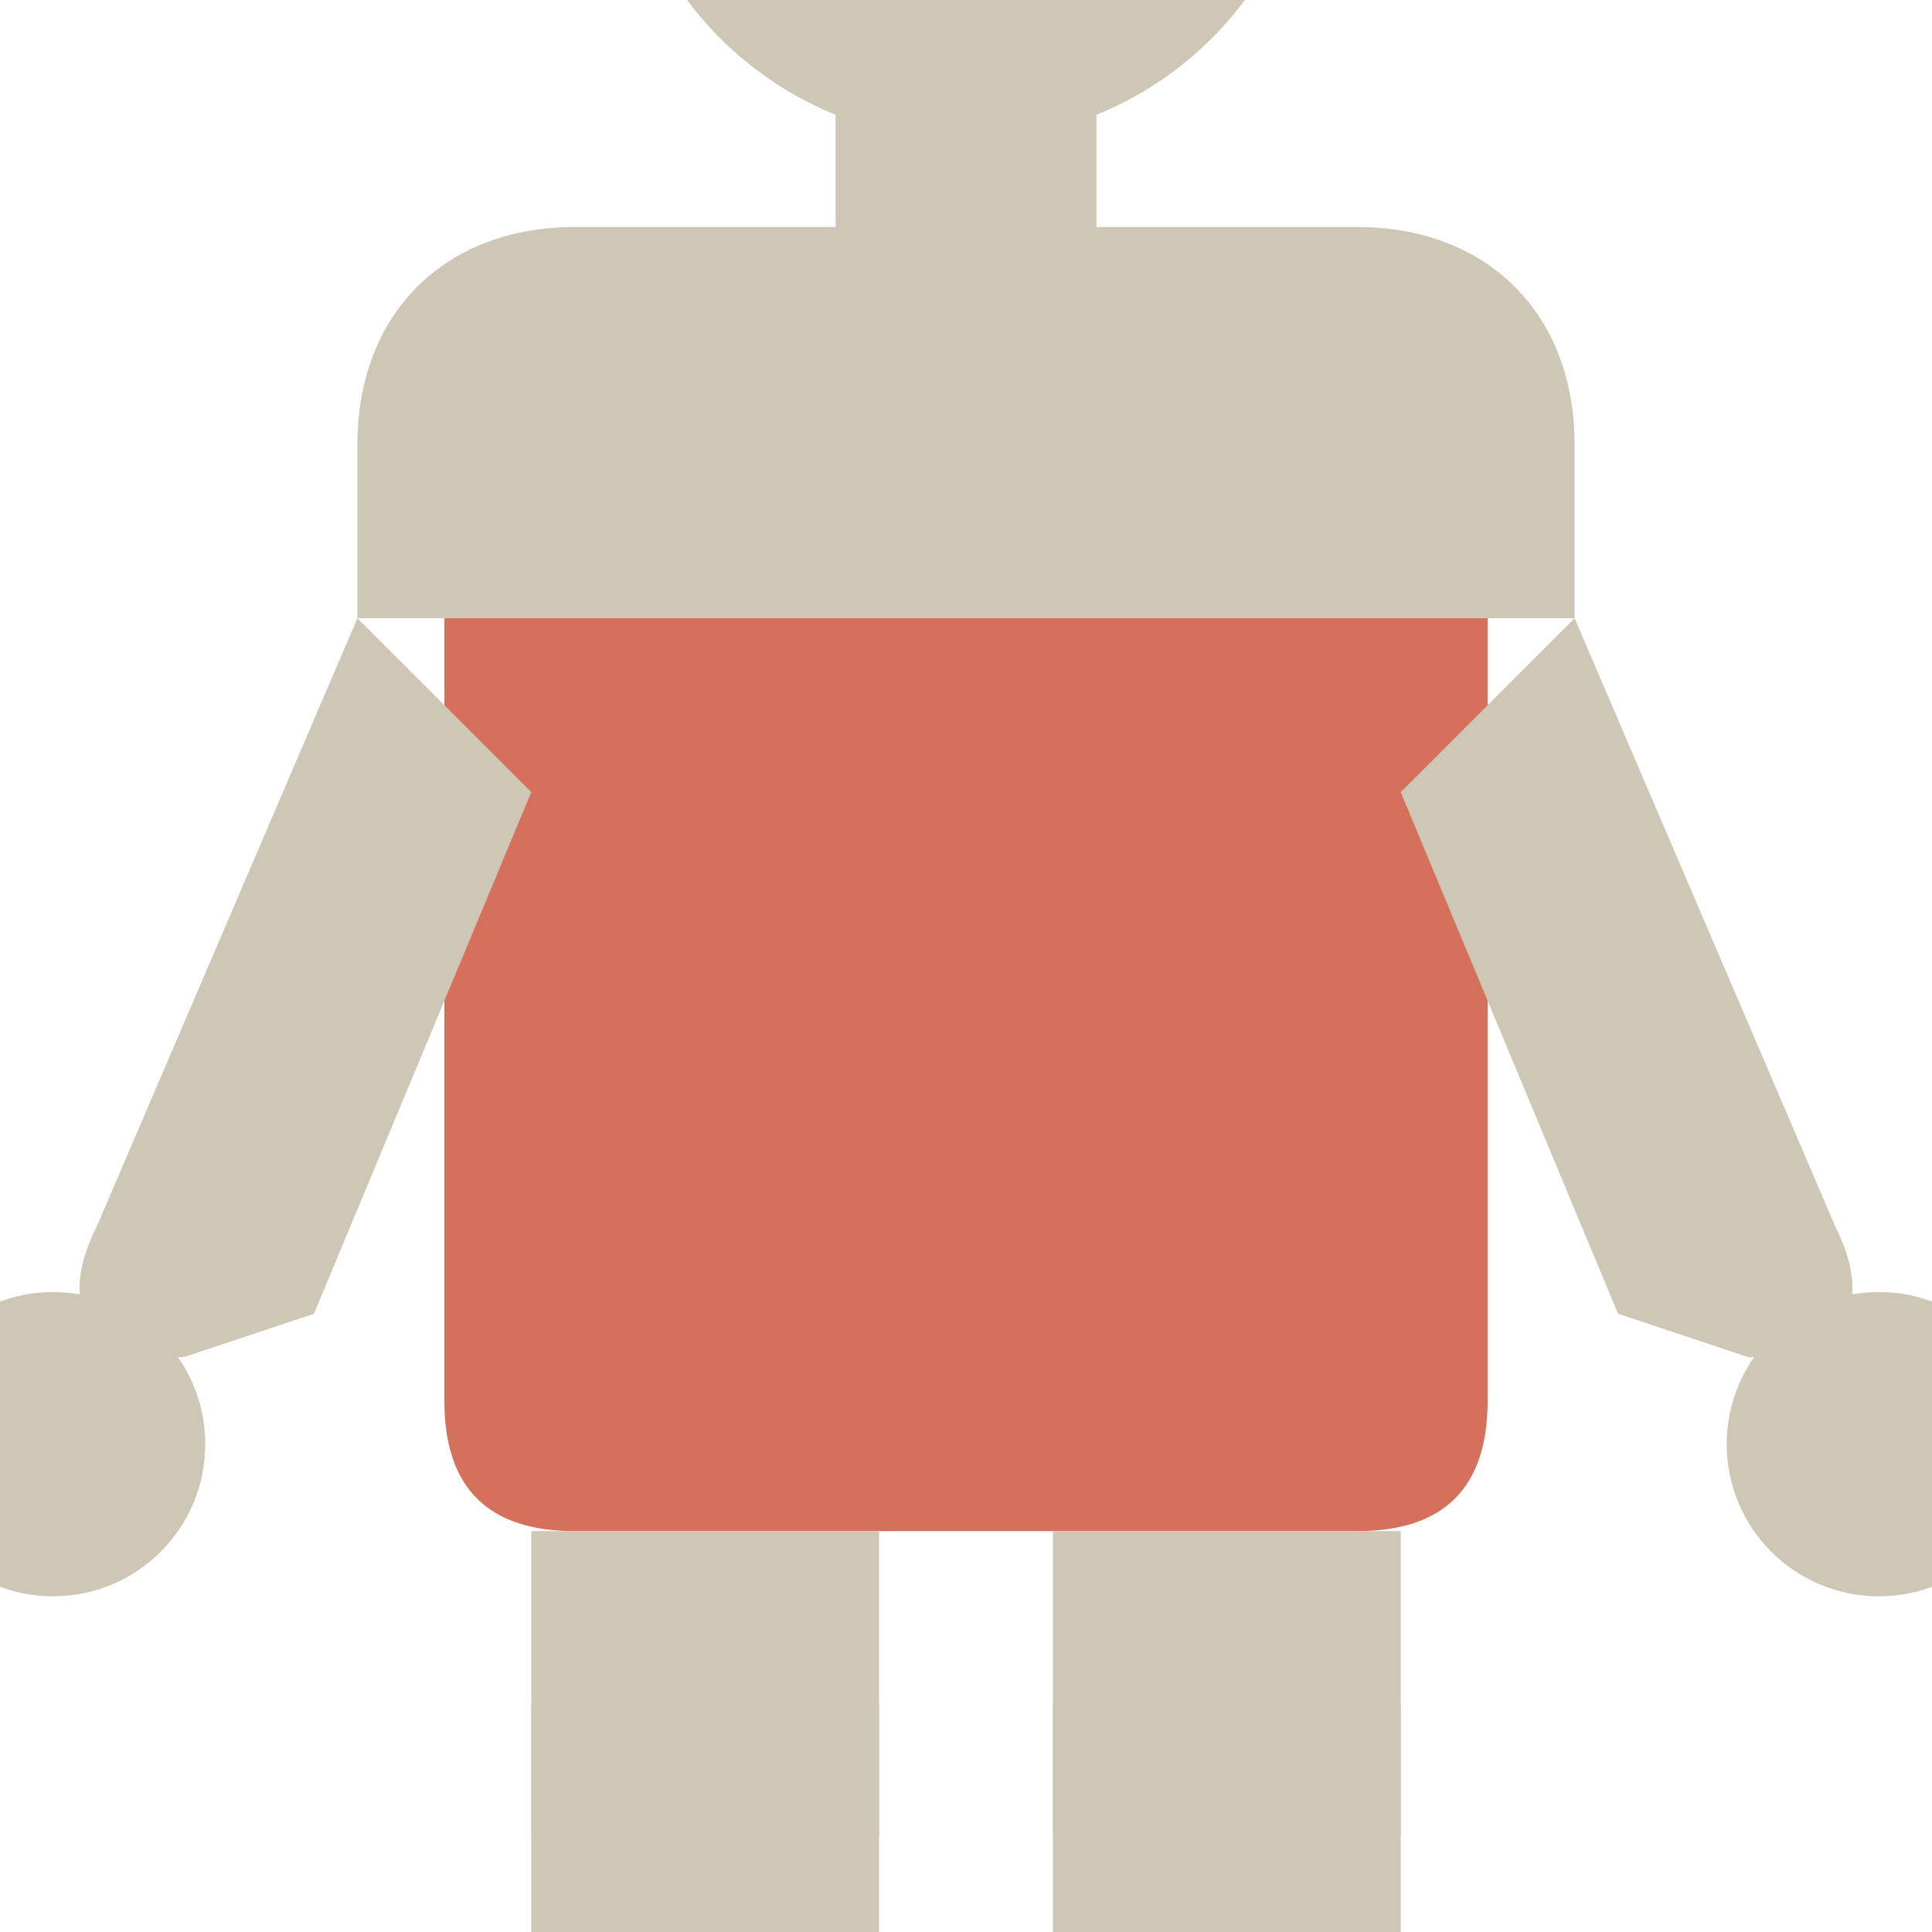
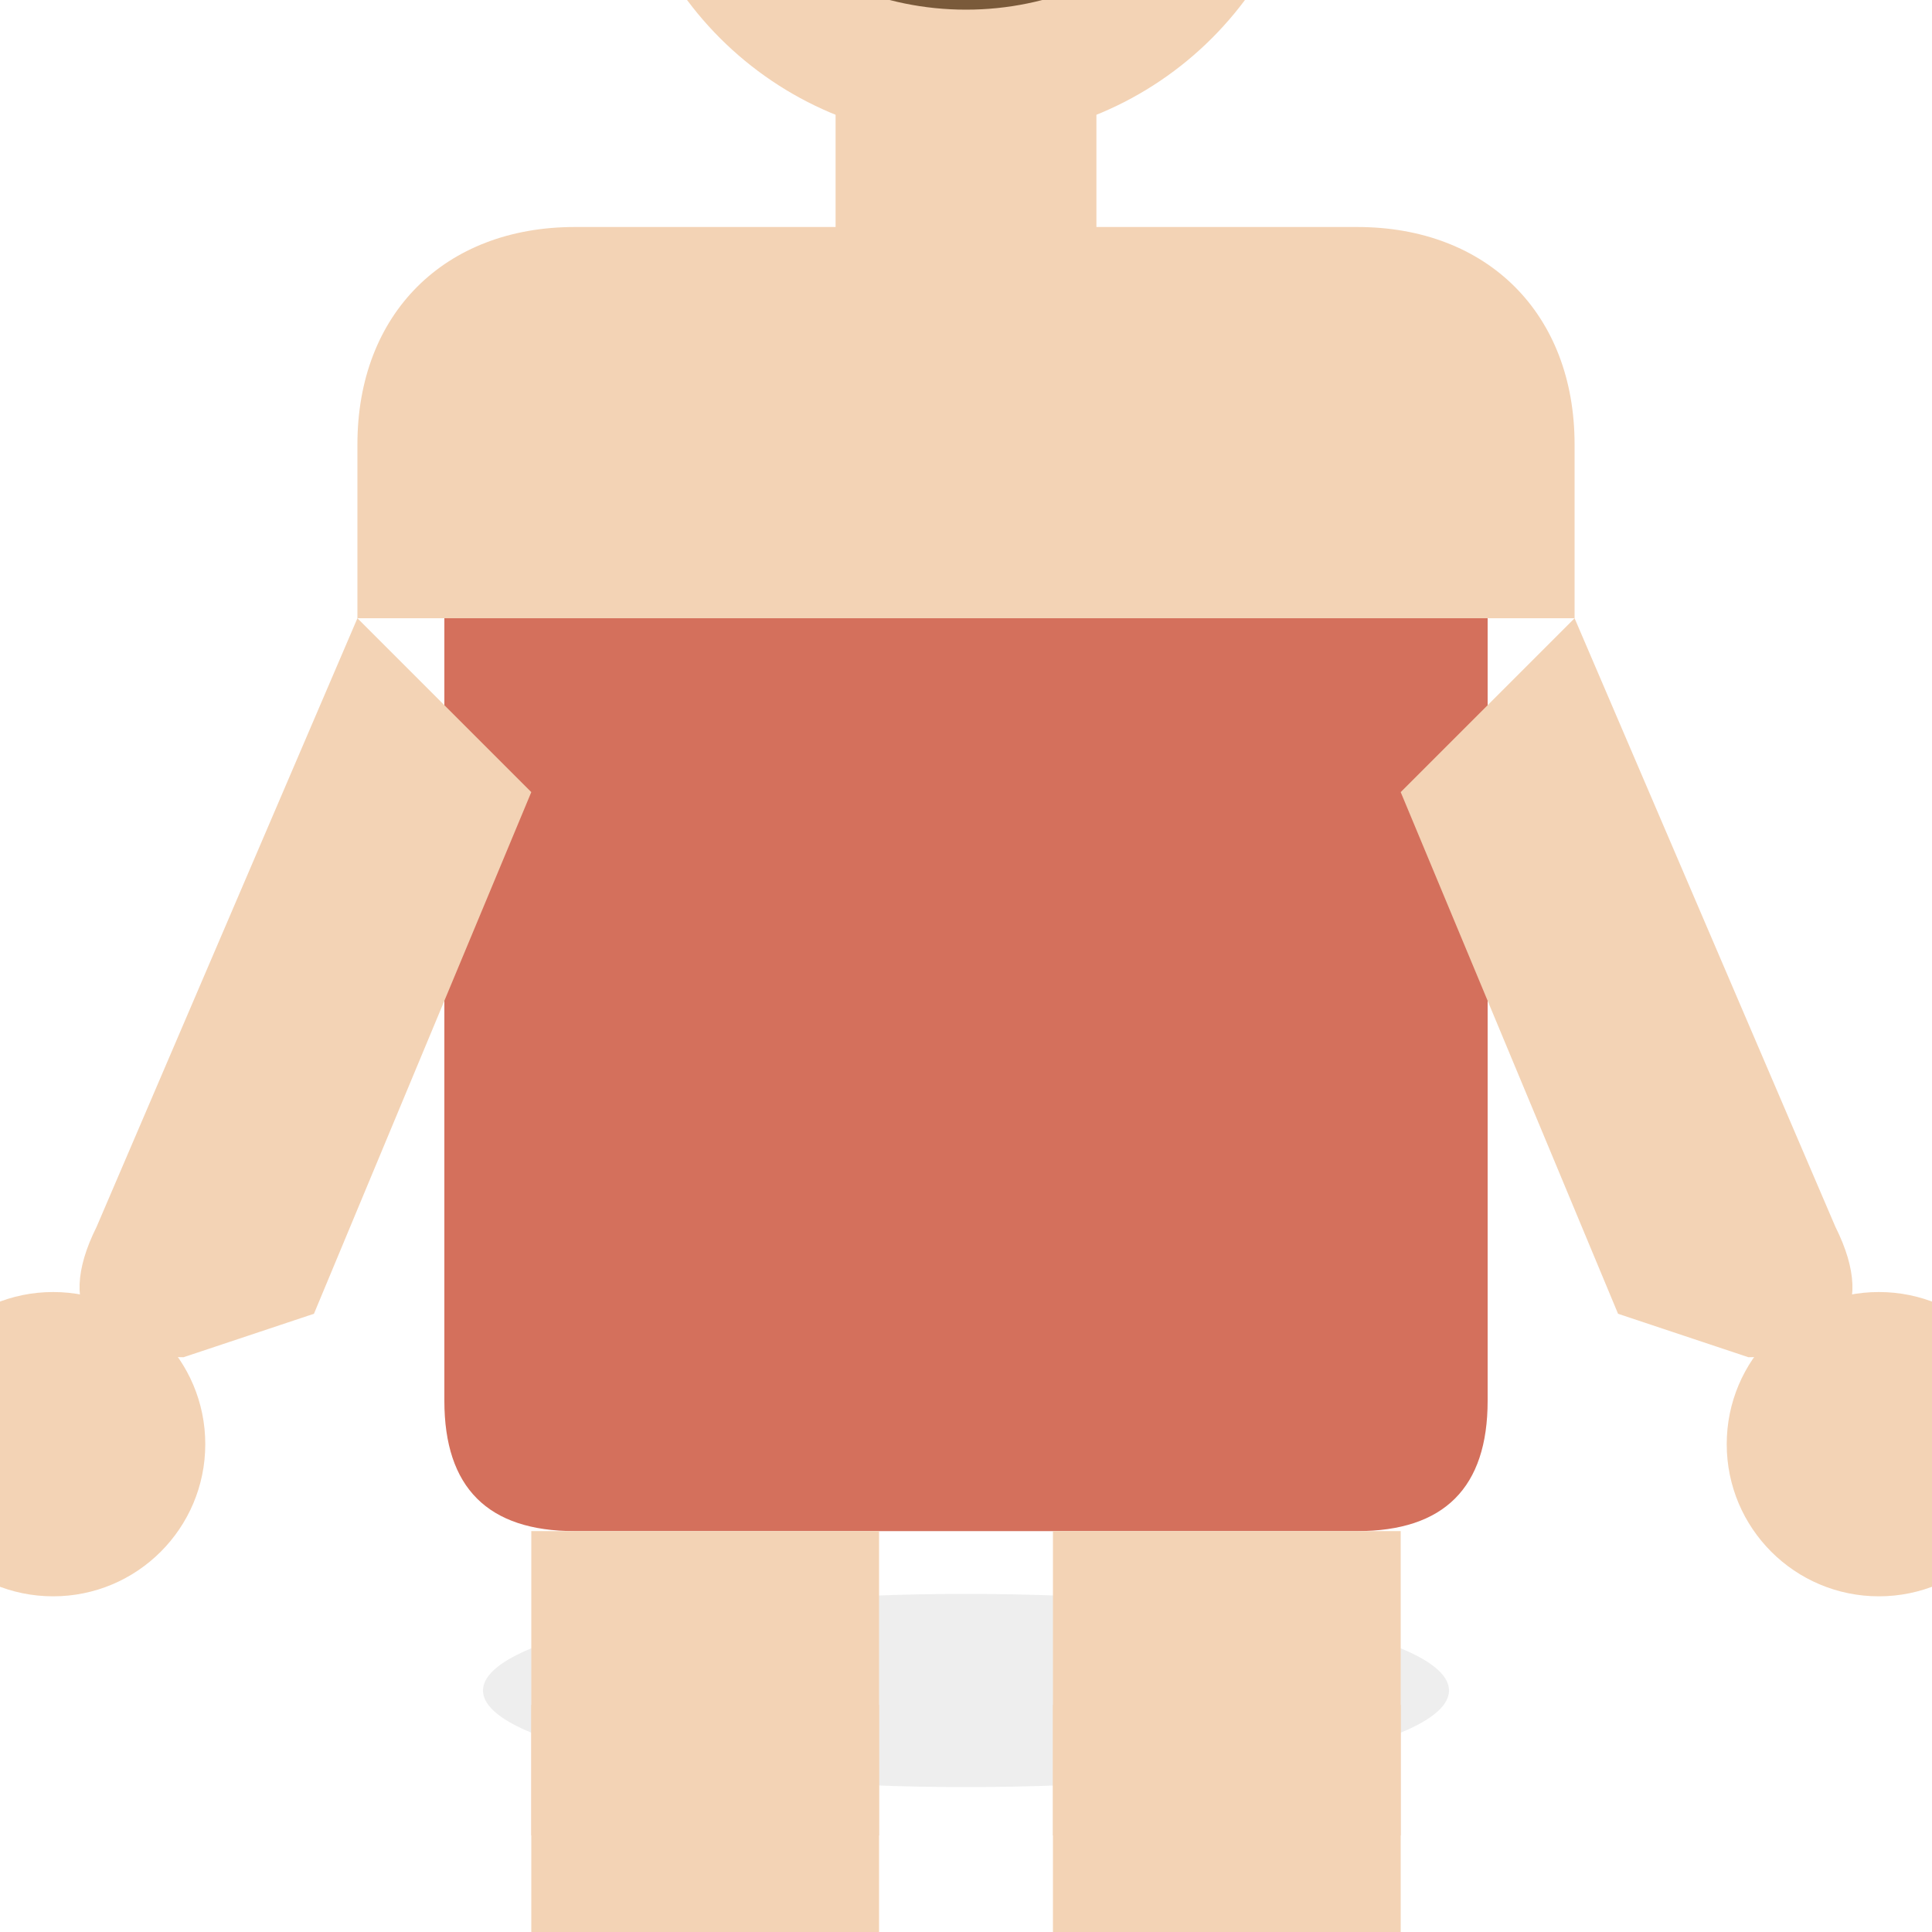
<svg xmlns="http://www.w3.org/2000/svg" viewBox="0 0 80 80" width="80" height="80" role="img" aria-label="등">
+   <ellipse cx="40" cy="70" rx="20" ry="4" fill="#000" opacity=".07" />
  <g transform="translate(40 40) scale(1.8) translate(-40 -44)">
-     <circle cx="40" cy="17" r="8" fill="#CFC7B6" />
-     <rect x="37" y="24" width="6" height="5" fill="#CFC7B6" />
-     <path d="M26 32c0-3 2-5 5-5h18c3 0 5 2 5 5v4H26z" fill="#CFC7B6" />
+     <circle cx="40" cy="17" r="8" fill="#F3D3B5" />
+     <rect x="37" y="24" width="6" height="5" fill="#F3D3B5" />
+     <path d="M26 32c0-3 2-5 5-5h18c3 0 5 2 5 5v4H26z" fill="#F3D3B5" />
    <path d="M28 36h24v18c0 2-1 3-3 3H31c-2 0-3-1-3-3z" fill="#D4705C" />
-     <path d="M26 36l-6 14c-1 2 0 3 2 3l3-1 5-12z" fill="#CFC7B6" />
-     <path d="M54 36l6 14c1 2 0 3-2 3l-3-1-5-12z" fill="#CFC7B6" />
-     <circle cx="19" cy="55" r="3.5" fill="#CFC7B6" />
-     <circle cx="61" cy="55" r="3.5" fill="#CFC7B6" />
-     <path d="M30 57h8v10h-8z" fill="#CFC7B6" />
-     <path d="M42 57h8v10h-8z" fill="#CFC7B6" />
-     <rect x="30" y="61" width="8" height="3" fill="#CFC7B6" />
-     <rect x="42" y="61" width="8" height="3" fill="#CFC7B6" />
-     <path d="M28 67h11v4H28z" fill="#CFC7B6" />
-     <path d="M41 67h11v4H41z" fill="#CFC7B6" />
+     <path d="M26 36l-6 14c-1 2 0 3 2 3l3-1 5-12z" fill="#F3D3B5" />
+     <path d="M54 36l6 14c1 2 0 3-2 3l-3-1-5-12z" fill="#F3D3B5" />
+     <circle cx="19" cy="55" r="3.5" fill="#F3D3B5" />
+     <circle cx="61" cy="55" r="3.5" fill="#F3D3B5" />
+     <path d="M30 57h8v10h-8z" fill="#F3D3B5" />
+     <path d="M42 57h8v10h-8z" fill="#F3D3B5" />
+     <rect x="30" y="61" width="8" height="3" fill="#F3D3B5" />
+     <rect x="42" y="61" width="8" height="3" fill="#F3D3B5" />
+     <path d="M28 67h11v4H28z" fill="#F3D3B5" />
+     <path d="M41 67h11v4H41z" fill="#F3D3B5" />
+     <circle cx="40" cy="15" r="7" fill="#7A5A3A" />
  </g>
</svg>
